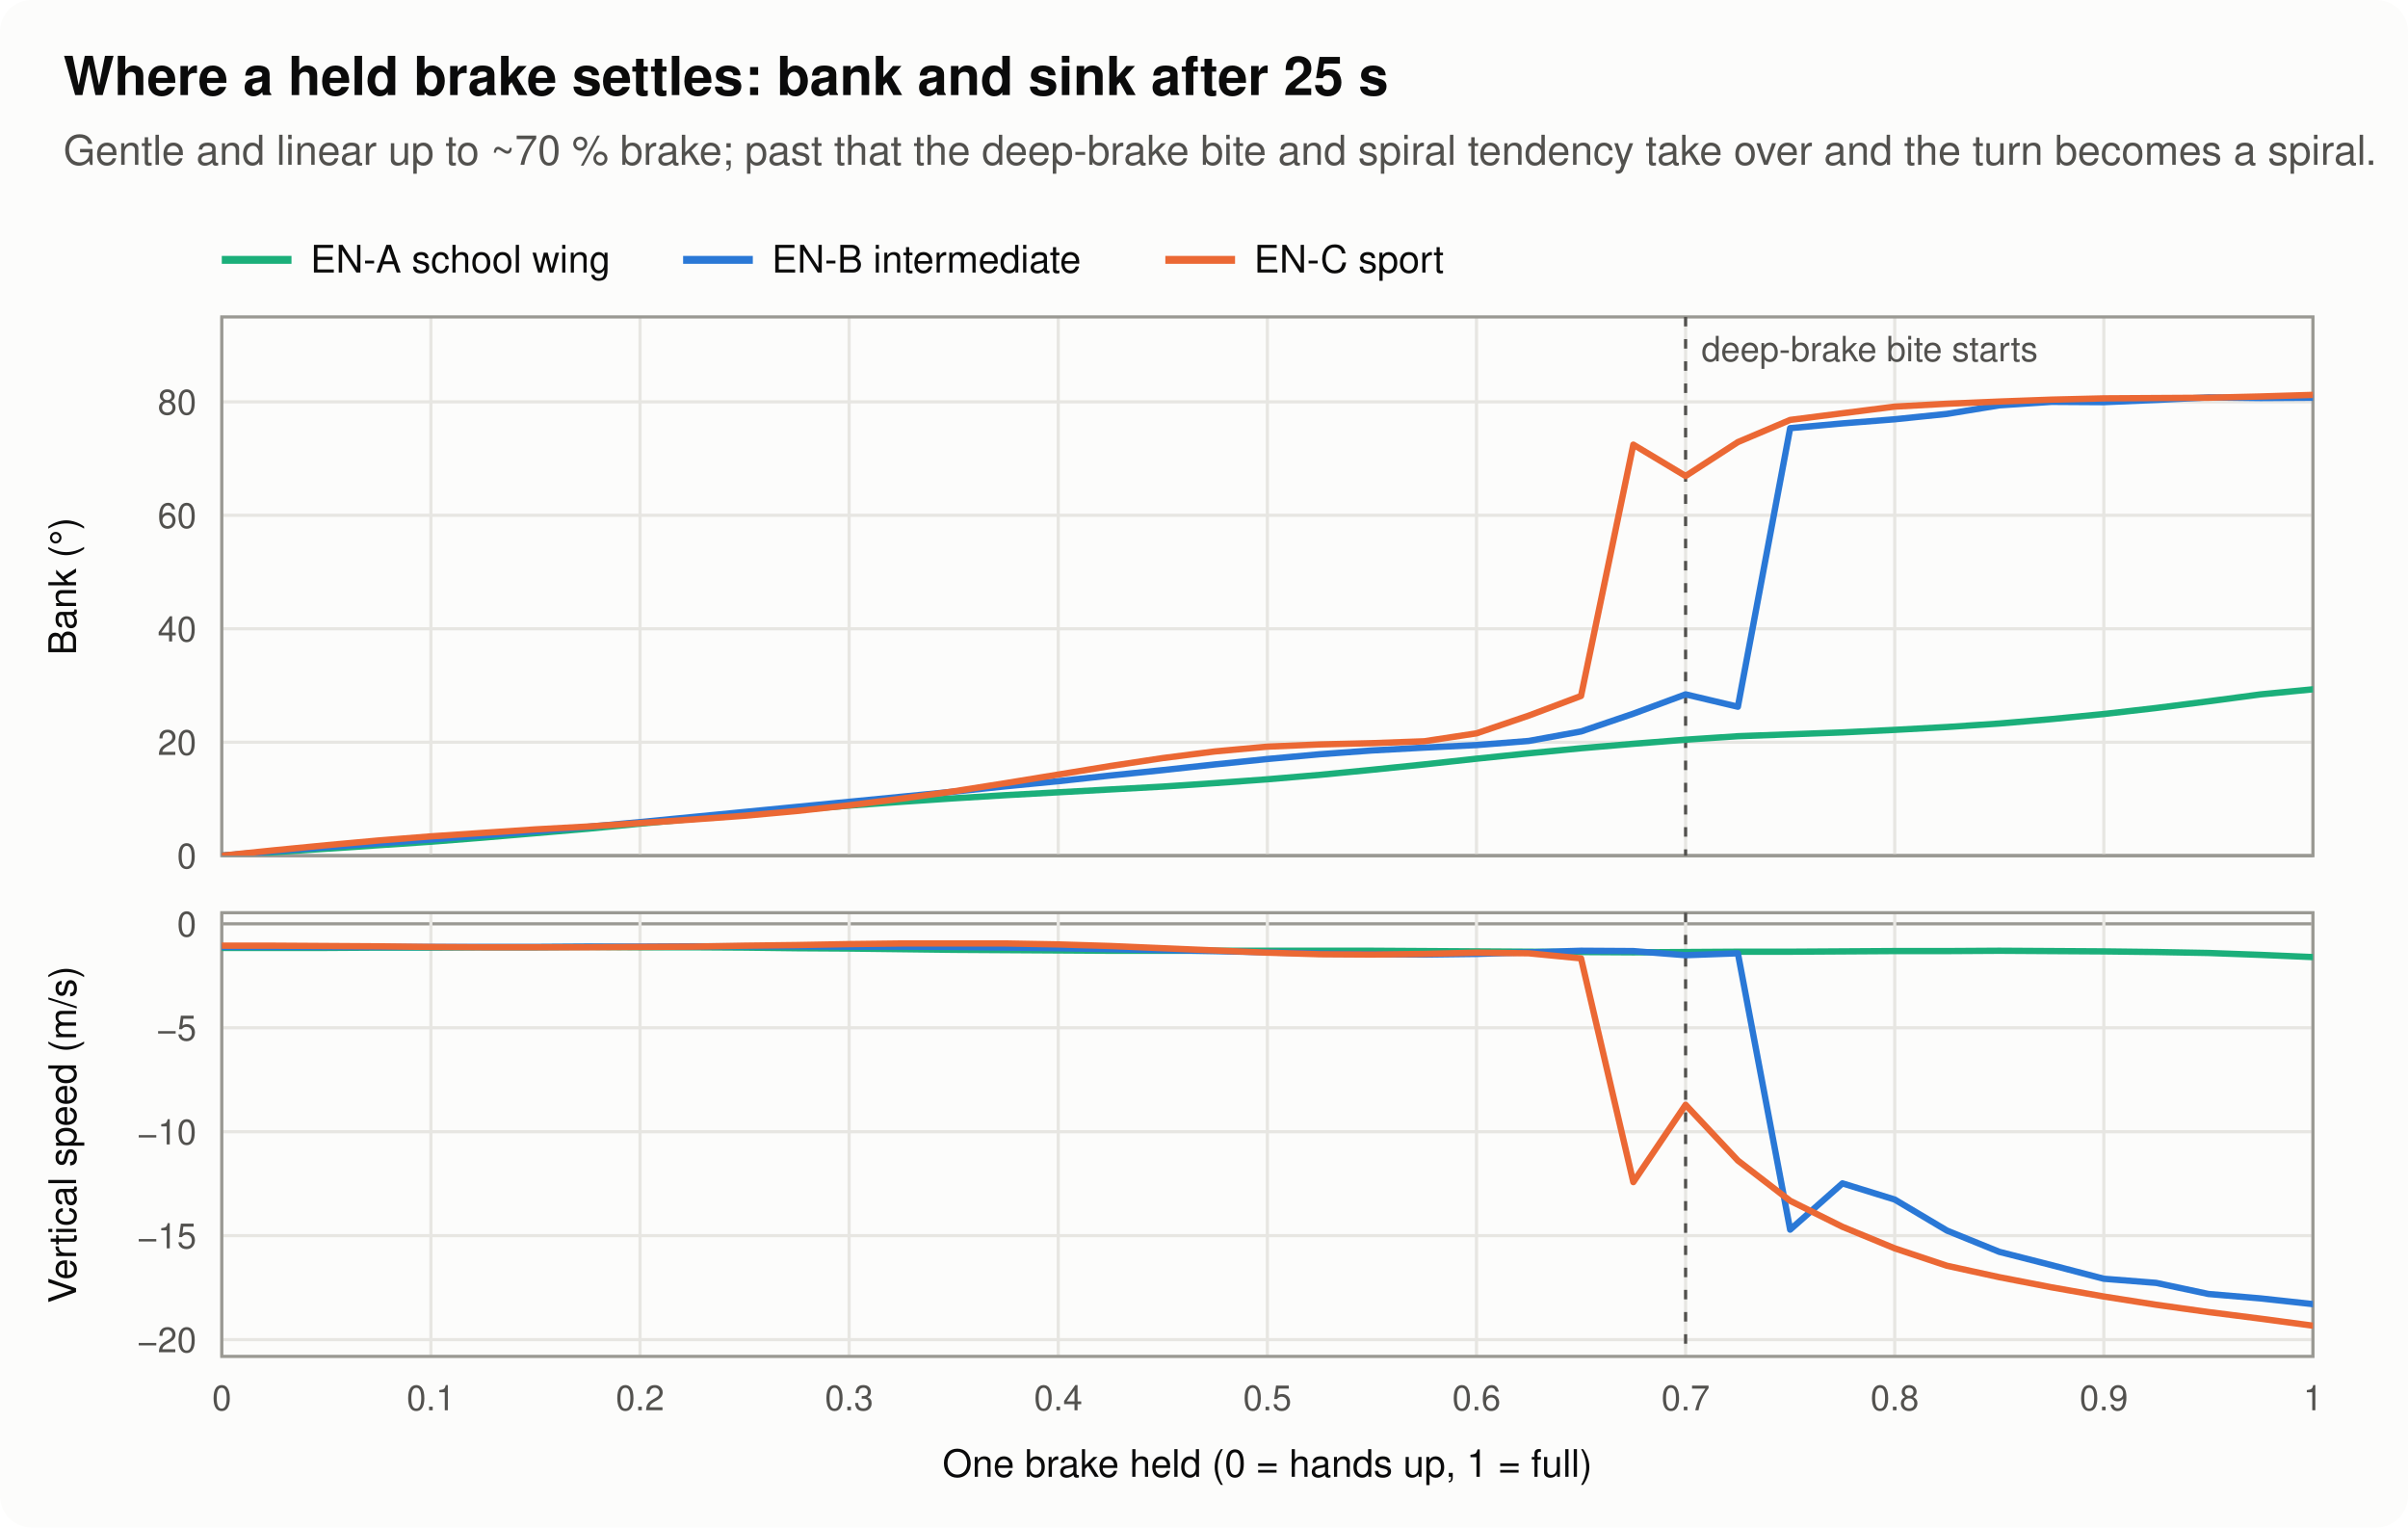
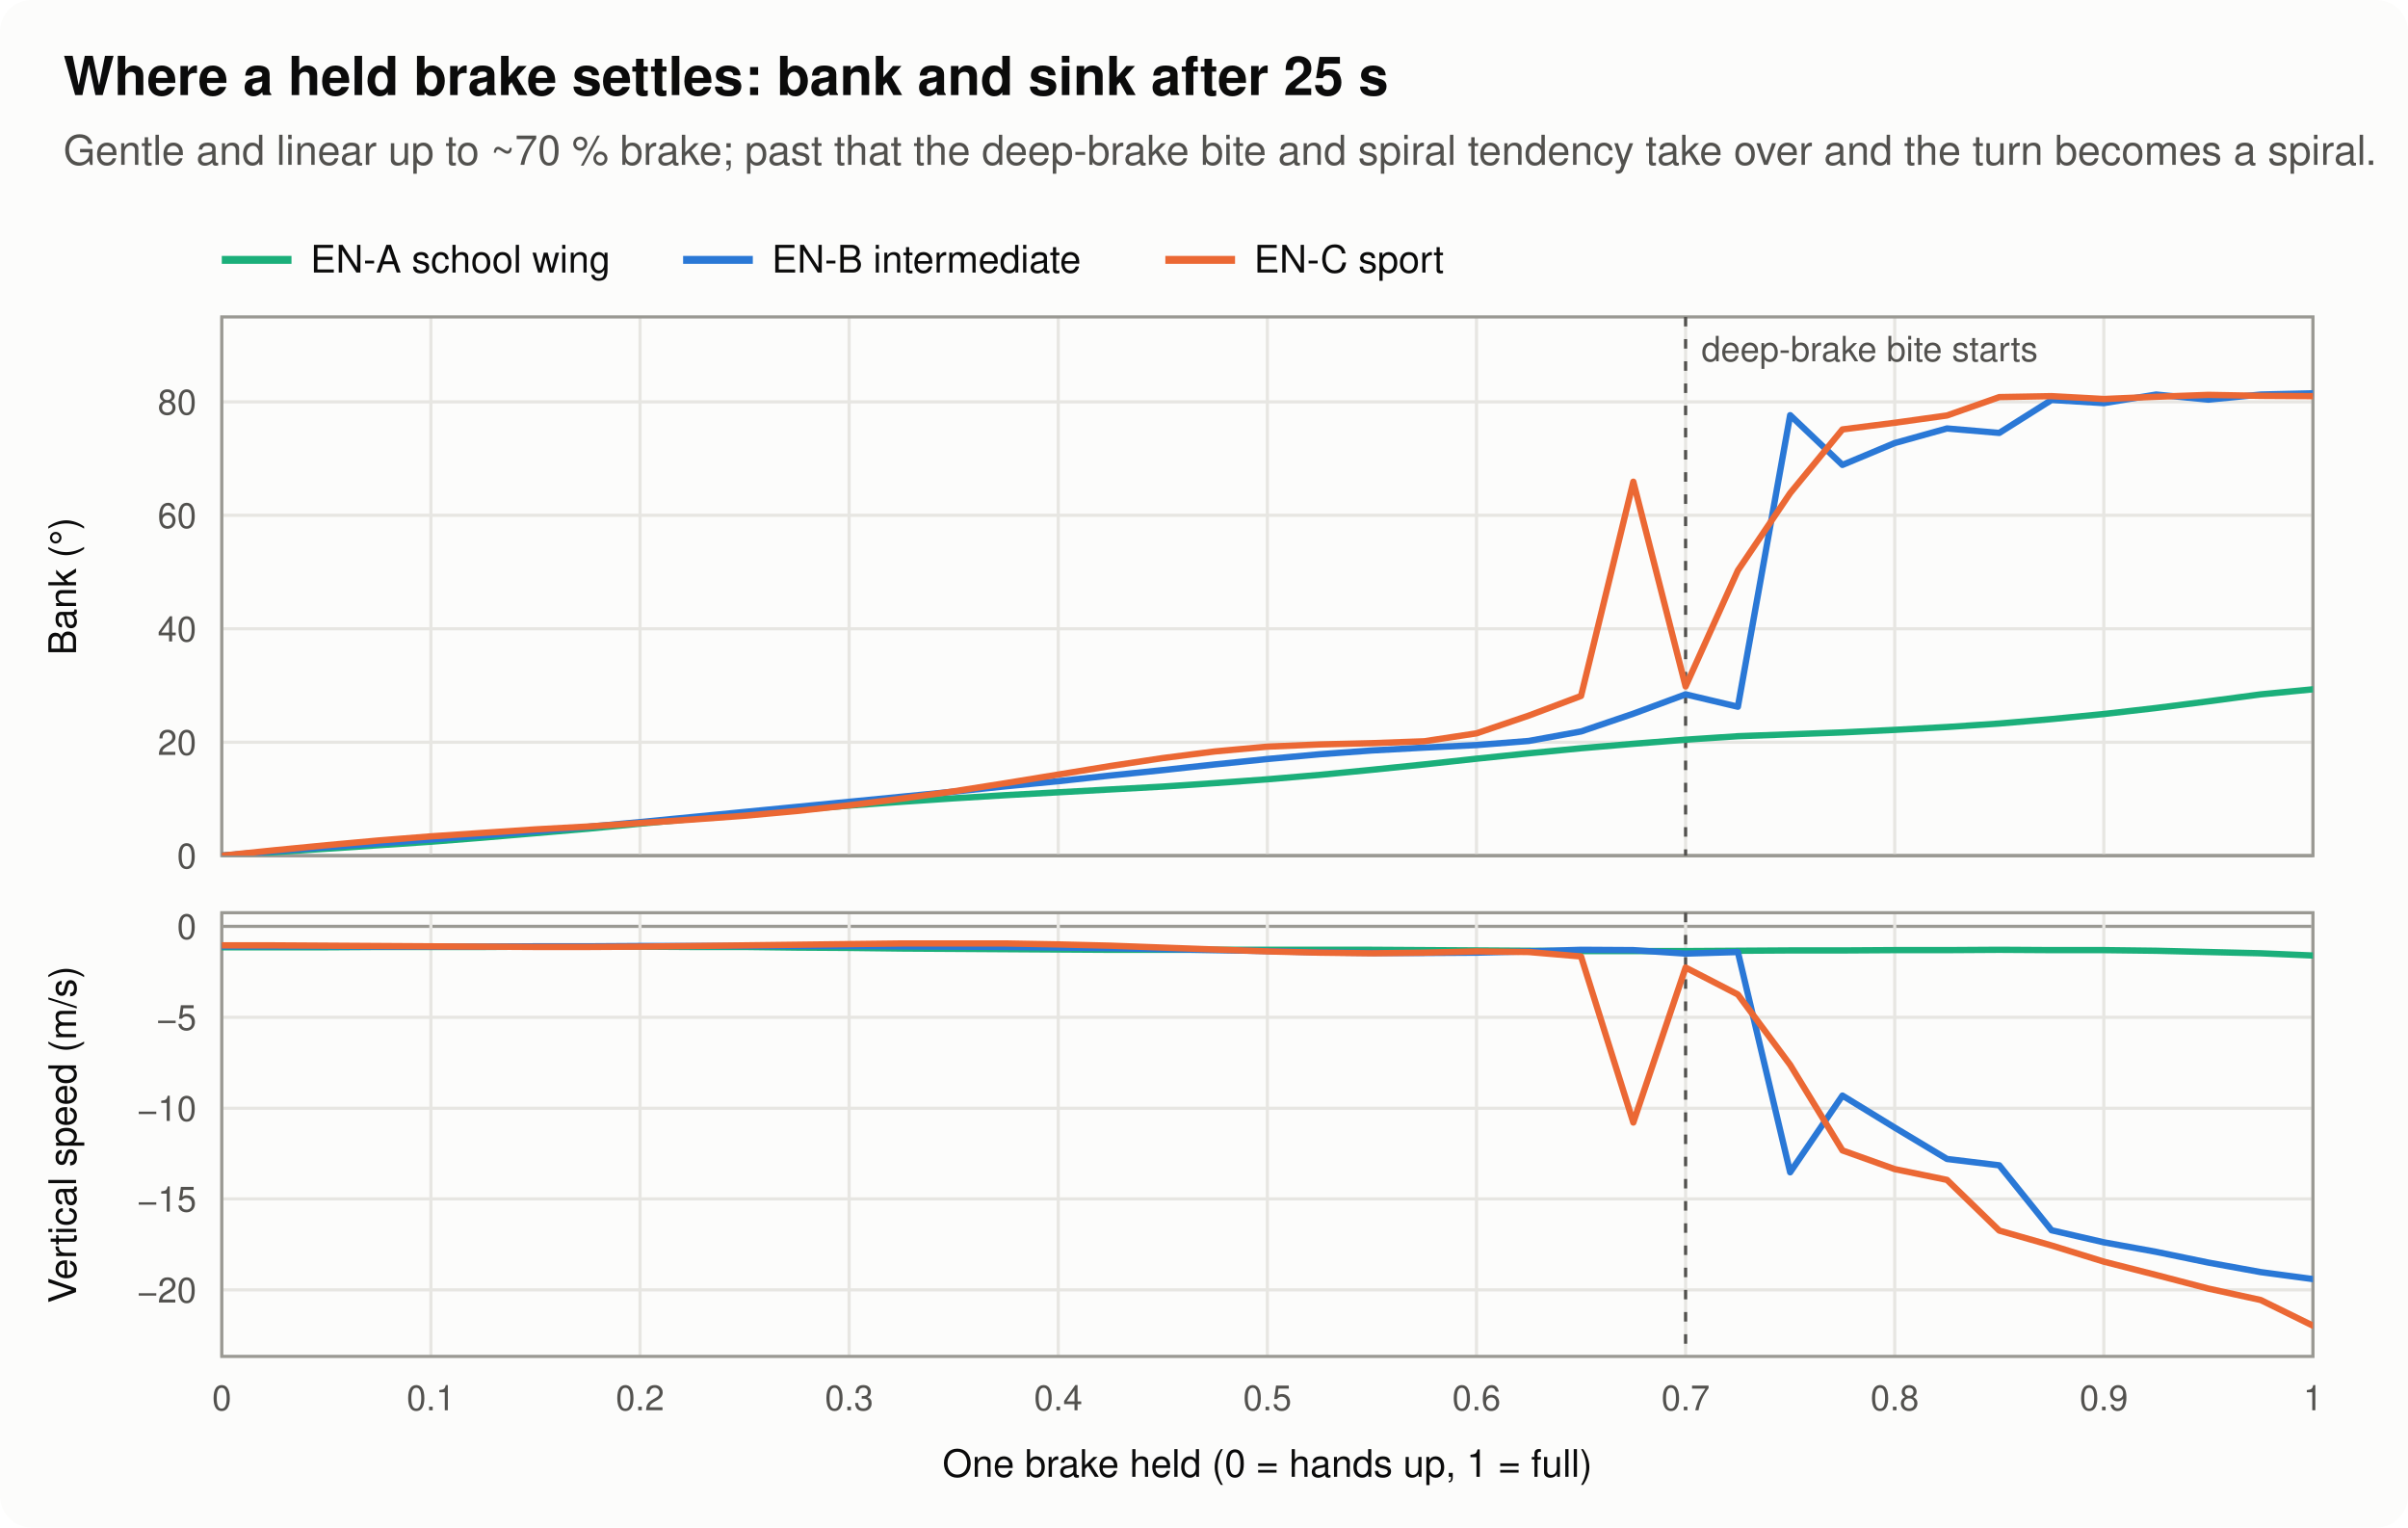
<svg xmlns="http://www.w3.org/2000/svg" width="760" height="482" viewBox="0 0 760 482" font-family="-apple-system, 'Segoe UI', Helvetica, Arial, sans-serif" role="img" aria-label="Where a held brake settles: bank and sink after 25 s">
  <rect width="100%" height="100%" rx="10" fill="#fcfcfb" />
  <text x="20" y="30" font-size="17" font-weight="600" fill="#0b0b0b">Where a held brake settles: bank and sink after 25 s</text>
  <text x="20" y="52" font-size="13" fill="#52514e">Gentle and linear up to ~70 % brake; past that the deep-brake bite and spiral tendency take over and the turn becomes a spiral.</text>
  <line x1="70" y1="82" x2="92" y2="82" stroke="#1baf7a" stroke-width="2.5" />
  <text x="98" y="86" font-size="12" fill="#0b0b0b">EN-A school wing</text>
  <line x1="215.6" y1="82" x2="237.6" y2="82" stroke="#2a78d6" stroke-width="2.5" />
  <text x="243.6" y="86" font-size="12" fill="#0b0b0b">EN-B intermediate</text>
  <line x1="367.8" y1="82" x2="389.8" y2="82" stroke="#eb6834" stroke-width="2.5" />
  <text x="395.8" y="86" font-size="12" fill="#0b0b0b">EN-C sport</text>
  <clipPath id="clip0">
    <rect x="70" y="100" width="660" height="170" />
  </clipPath>
  <line x1="70" y1="270.0" x2="730" y2="270.0" stroke="#9a9993" stroke-width="1" />
  <text x="62" y="274" font-size="11" fill="#52514e" text-anchor="end">0</text>
  <line x1="70" y1="234.2" x2="730" y2="234.2" stroke="#e7e6e2" stroke-width="1" />
  <text x="62" y="238.2" font-size="11" fill="#52514e" text-anchor="end">20</text>
  <line x1="70" y1="198.4" x2="730" y2="198.4" stroke="#e7e6e2" stroke-width="1" />
  <text x="62" y="202.4" font-size="11" fill="#52514e" text-anchor="end">40</text>
  <line x1="70" y1="162.6" x2="730" y2="162.6" stroke="#e7e6e2" stroke-width="1" />
  <text x="62" y="166.6" font-size="11" fill="#52514e" text-anchor="end">60</text>
  <line x1="70" y1="126.8" x2="730" y2="126.8" stroke="#e7e6e2" stroke-width="1" />
  <text x="62" y="130.8" font-size="11" fill="#52514e" text-anchor="end">80</text>
  <line x1="70.0" y1="100" x2="70.0" y2="270" stroke="#e7e6e2" stroke-width="1" />
  <line x1="136.0" y1="100" x2="136.0" y2="270" stroke="#e7e6e2" stroke-width="1" />
  <line x1="202.0" y1="100" x2="202.0" y2="270" stroke="#e7e6e2" stroke-width="1" />
  <line x1="268.0" y1="100" x2="268.0" y2="270" stroke="#e7e6e2" stroke-width="1" />
  <line x1="334.0" y1="100" x2="334.0" y2="270" stroke="#e7e6e2" stroke-width="1" />
  <line x1="400.0" y1="100" x2="400.0" y2="270" stroke="#e7e6e2" stroke-width="1" />
  <line x1="466.0" y1="100" x2="466.0" y2="270" stroke="#e7e6e2" stroke-width="1" />
  <line x1="532.0" y1="100" x2="532.0" y2="270" stroke="#e7e6e2" stroke-width="1" />
  <line x1="598.0" y1="100" x2="598.0" y2="270" stroke="#e7e6e2" stroke-width="1" />
  <line x1="664.0" y1="100" x2="664.0" y2="270" stroke="#e7e6e2" stroke-width="1" />
  <line x1="730.0" y1="100" x2="730.0" y2="270" stroke="#e7e6e2" stroke-width="1" />
  <rect x="70" y="100" width="660" height="170" fill="none" stroke="#9a9993" stroke-width="1" />
  <text transform="translate(24 185) rotate(-90)" font-size="12" fill="#0b0b0b" text-anchor="middle">Bank (°)</text>
  <line x1="532.0" y1="100" x2="532.0" y2="270" stroke="#52514e" stroke-width="1" stroke-dasharray="3 4" />
  <text x="537" y="114" font-size="11" fill="#52514e">deep-brake bite starts</text>
  <polyline clip-path="url(#clip0)" points="70.0,270.0 86.5,268.9 103.0,267.8 119.5,266.7 136.0,265.6 152.5,264.3 169.0,262.9 185.5,261.5 202.0,259.9 218.5,258.4 235.0,256.9 251.5,255.5 268.0,254.2 284.5,253.0 301.0,251.9 317.5,250.9 334.0,250.0 350.5,249.1 367.0,248.2 383.5,247.1 400.0,245.9 416.5,244.5 433.0,242.9 449.5,241.2 466.0,239.4 482.5,237.7 499.0,236.1 515.5,234.7 532.0,233.4 548.5,232.3 565.0,231.7 581.5,231.1 598.0,230.3 614.5,229.4 631.0,228.3 647.5,226.9 664.0,225.3 680.5,223.4 697.0,221.3 713.5,219.1 730.0,217.5" fill="none" stroke="#1baf7a" stroke-width="2" stroke-linejoin="round" stroke-linecap="round" />
-   <polyline clip-path="url(#clip0)" points="70.0,270.0 86.5,268.6 103.0,267.3 119.5,266.1 136.0,264.9 152.5,263.6 169.0,262.3 185.5,260.9 202.0,259.4 218.5,257.8 235.0,256.2 251.5,254.6 268.0,253.0 284.5,251.4 301.0,249.8 317.5,248.1 334.0,246.5 350.5,244.7 367.0,243.0 383.5,241.2 400.0,239.5 416.5,238.0 433.0,236.8 449.5,235.9 466.0,235.1 482.5,233.8 499.0,230.8 515.5,225.2 532.0,219.1 548.5,223.0 565.0,135.1 581.5,133.6 598.0,132.3 614.5,130.6 631.0,127.9 647.5,126.8 664.0,126.9 680.5,126.2 697.0,125.4 713.5,125.6 730.0,125.5" fill="none" stroke="#2a78d6" stroke-width="2" stroke-linejoin="round" stroke-linecap="round" />
-   <polyline clip-path="url(#clip0)" points="70.0,270.0 86.5,268.3 103.0,266.7 119.5,265.2 136.0,263.9 152.5,262.8 169.0,261.7 185.5,260.8 202.0,259.7 218.5,258.6 235.0,257.4 251.5,255.9 268.0,254.1 284.5,252.0 301.0,249.7 317.5,247.1 334.0,244.4 350.5,241.7 367.0,239.2 383.5,237.1 400.0,235.6 416.5,234.9 433.0,234.5 449.5,233.9 466.0,231.4 482.5,225.8 499.0,219.6 515.5,140.3 532.0,150.2 548.5,139.5 565.0,132.5 581.5,130.4 598.0,128.3 614.5,127.4 631.0,126.7 647.5,126.1 664.0,125.7 680.5,125.6 697.0,125.5 713.5,125.1 730.0,124.6" fill="none" stroke="#eb6834" stroke-width="2" stroke-linejoin="round" stroke-linecap="round" />
+   <polyline clip-path="url(#clip0)" points="70.0,270.0 86.5,268.6 103.0,267.3 119.5,266.1 136.0,264.9 152.5,263.6 169.0,262.3 185.5,260.9 202.0,259.4 218.5,257.8 235.0,256.2 251.5,254.6 268.0,253.0 284.5,251.4 301.0,249.8 317.5,248.1 334.0,246.5 350.5,244.7 367.0,243.0 383.5,241.2 400.0,239.5 416.5,238.0 433.0,236.8 449.5,235.9 466.0,235.1 482.5,233.8 499.0,230.8 515.5,225.2 532.0,219.1 548.5,223.0 565.0,131.0 581.5,146.7 598.0,139.8 614.5,135.2 631.0,136.6 647.5,126.2 664.0,127.2 680.5,124.5 697.0,126.1 713.5,124.5 730.0,124.1" fill="none" stroke="#2a78d6" stroke-width="2" stroke-linejoin="round" stroke-linecap="round" />
+   <polyline clip-path="url(#clip0)" points="70.0,270.0 86.5,268.3 103.0,266.7 119.5,265.2 136.0,263.9 152.5,262.8 169.0,261.7 185.5,260.8 202.0,259.7 218.5,258.6 235.0,257.4 251.5,255.9 268.0,254.1 284.5,252.0 301.0,249.7 317.5,247.1 334.0,244.4 350.5,241.7 367.0,239.2 383.5,237.1 400.0,235.6 416.5,234.9 433.0,234.5 449.5,233.9 466.0,231.4 482.5,225.8 499.0,219.6 515.5,152.0 532.0,216.6 548.5,180.0 565.0,155.6 581.5,135.5 598.0,133.4 614.5,131.1 631.0,125.3 647.5,125.0 664.0,125.9 680.5,125.2 697.0,124.6 713.5,124.9 730.0,125.0" fill="none" stroke="#eb6834" stroke-width="2" stroke-linejoin="round" stroke-linecap="round" />
  <clipPath id="clip1">
    <rect x="70" y="288" width="660" height="140" />
  </clipPath>
-   <line x1="70" y1="422.7" x2="730" y2="422.7" stroke="#e7e6e2" stroke-width="1" />
-   <text x="62" y="426.7" font-size="11" fill="#52514e" text-anchor="end">−20</text>
-   <line x1="70" y1="389.9" x2="730" y2="389.9" stroke="#e7e6e2" stroke-width="1" />
-   <text x="62" y="393.9" font-size="11" fill="#52514e" text-anchor="end">−15</text>
-   <line x1="70" y1="357.1" x2="730" y2="357.1" stroke="#e7e6e2" stroke-width="1" />
-   <text x="62" y="361.1" font-size="11" fill="#52514e" text-anchor="end">−10</text>
-   <line x1="70" y1="324.3" x2="730" y2="324.3" stroke="#e7e6e2" stroke-width="1" />
-   <text x="62" y="328.3" font-size="11" fill="#52514e" text-anchor="end">−5</text>
-   <line x1="70" y1="291.5" x2="730" y2="291.5" stroke="#9a9993" stroke-width="1" />
-   <text x="62" y="295.5" font-size="11" fill="#52514e" text-anchor="end">0</text>
+   <line x1="70" y1="407.0" x2="730" y2="407.0" stroke="#e7e6e2" stroke-width="1" />
+   <text x="62" y="411" font-size="11" fill="#52514e" text-anchor="end">−20</text>
+   <line x1="70" y1="378.3" x2="730" y2="378.3" stroke="#e7e6e2" stroke-width="1" />
+   <text x="62" y="382.3" font-size="11" fill="#52514e" text-anchor="end">−15</text>
+   <line x1="70" y1="349.7" x2="730" y2="349.7" stroke="#e7e6e2" stroke-width="1" />
+   <text x="62" y="353.7" font-size="11" fill="#52514e" text-anchor="end">−10</text>
+   <line x1="70" y1="321.0" x2="730" y2="321.0" stroke="#e7e6e2" stroke-width="1" />
+   <text x="62" y="325" font-size="11" fill="#52514e" text-anchor="end">−5</text>
+   <line x1="70" y1="292.3" x2="730" y2="292.3" stroke="#9a9993" stroke-width="1" />
+   <text x="62" y="296.3" font-size="11" fill="#52514e" text-anchor="end">0</text>
  <line x1="70.0" y1="288" x2="70.0" y2="428" stroke="#e7e6e2" stroke-width="1" />
  <text x="70.0" y="445" font-size="11" fill="#52514e" text-anchor="middle">0</text>
  <line x1="136.0" y1="288" x2="136.0" y2="428" stroke="#e7e6e2" stroke-width="1" />
  <text x="136.0" y="445" font-size="11" fill="#52514e" text-anchor="middle">0.1</text>
  <line x1="202.0" y1="288" x2="202.0" y2="428" stroke="#e7e6e2" stroke-width="1" />
  <text x="202.0" y="445" font-size="11" fill="#52514e" text-anchor="middle">0.2</text>
  <line x1="268.0" y1="288" x2="268.0" y2="428" stroke="#e7e6e2" stroke-width="1" />
  <text x="268.0" y="445" font-size="11" fill="#52514e" text-anchor="middle">0.3</text>
  <line x1="334.0" y1="288" x2="334.0" y2="428" stroke="#e7e6e2" stroke-width="1" />
  <text x="334.0" y="445" font-size="11" fill="#52514e" text-anchor="middle">0.4</text>
  <line x1="400.0" y1="288" x2="400.0" y2="428" stroke="#e7e6e2" stroke-width="1" />
  <text x="400.0" y="445" font-size="11" fill="#52514e" text-anchor="middle">0.5</text>
  <line x1="466.0" y1="288" x2="466.0" y2="428" stroke="#e7e6e2" stroke-width="1" />
  <text x="466.0" y="445" font-size="11" fill="#52514e" text-anchor="middle">0.6</text>
  <line x1="532.0" y1="288" x2="532.0" y2="428" stroke="#e7e6e2" stroke-width="1" />
  <text x="532.0" y="445" font-size="11" fill="#52514e" text-anchor="middle">0.7</text>
  <line x1="598.0" y1="288" x2="598.0" y2="428" stroke="#e7e6e2" stroke-width="1" />
  <text x="598.0" y="445" font-size="11" fill="#52514e" text-anchor="middle">0.8</text>
  <line x1="664.0" y1="288" x2="664.0" y2="428" stroke="#e7e6e2" stroke-width="1" />
  <text x="664.0" y="445" font-size="11" fill="#52514e" text-anchor="middle">0.9</text>
  <line x1="730.0" y1="288" x2="730.0" y2="428" stroke="#e7e6e2" stroke-width="1" />
  <text x="730.0" y="445" font-size="11" fill="#52514e" text-anchor="middle">1</text>
  <rect x="70" y="288" width="660" height="140" fill="none" stroke="#9a9993" stroke-width="1" />
  <text transform="translate(24 358) rotate(-90)" font-size="12" fill="#0b0b0b" text-anchor="middle">Vertical speed (m/s)</text>
  <line x1="532.0" y1="288" x2="532.0" y2="428" stroke="#52514e" stroke-width="1" stroke-dasharray="3 4" />
-   <polyline clip-path="url(#clip1)" points="70.0,299.1 86.5,299.1 103.0,299.1 119.5,299.0 136.0,299.0 152.5,298.9 169.0,298.9 185.5,298.8 202.0,298.9 218.5,298.9 235.0,299.0 251.5,299.2 268.0,299.3 284.5,299.5 301.0,299.7 317.5,299.8 334.0,299.9 350.5,300.0 367.0,300.0 383.5,300.0 400.0,300.0 416.5,300.0 433.0,300.0 449.5,300.1 466.0,300.2 482.5,300.3 499.0,300.4 515.5,300.5 532.0,300.4 548.5,300.3 565.0,300.3 581.5,300.2 598.0,300.1 614.5,300.1 631.0,300.0 647.5,300.1 664.0,300.2 680.5,300.4 697.0,300.7 713.5,301.3 730.0,302.0" fill="none" stroke="#1baf7a" stroke-width="2" stroke-linejoin="round" stroke-linecap="round" />
-   <polyline clip-path="url(#clip1)" points="70.0,298.8 86.5,298.8 103.0,298.8 119.5,298.8 136.0,298.8 152.5,298.8 169.0,298.8 185.5,298.7 202.0,298.7 218.5,298.6 235.0,298.6 251.5,298.6 268.0,298.7 284.5,298.7 301.0,298.8 317.5,299.0 334.0,299.2 350.5,299.5 367.0,299.8 383.5,300.1 400.0,300.5 416.5,300.9 433.0,301.1 449.5,301.2 466.0,301.0 482.5,300.5 499.0,300.0 515.5,300.1 532.0,301.4 548.5,300.8 565.0,388.0 581.5,373.4 598.0,378.5 614.5,388.3 631.0,395.0 647.5,399.2 664.0,403.5 680.5,404.8 697.0,408.3 713.5,409.7 730.0,411.5" fill="none" stroke="#2a78d6" stroke-width="2" stroke-linejoin="round" stroke-linecap="round" />
-   <polyline clip-path="url(#clip1)" points="70.0,298.4 86.5,298.4 103.0,298.5 119.5,298.6 136.0,298.8 152.5,298.9 169.0,298.9 185.5,298.9 202.0,298.8 218.5,298.7 235.0,298.4 251.5,298.2 268.0,297.9 284.5,297.7 301.0,297.7 317.5,297.7 334.0,298.0 350.5,298.5 367.0,299.2 383.5,299.9 400.0,300.6 416.5,301.1 433.0,301.2 449.5,301.0 466.0,300.6 482.5,300.8 499.0,302.4 515.5,373.0 532.0,348.6 548.5,366.2 565.0,378.9 581.5,387.1 598.0,393.9 614.5,399.4 631.0,403.0 647.5,406.2 664.0,409.1 680.5,411.7 697.0,414.0 713.5,416.1 730.0,418.3" fill="none" stroke="#eb6834" stroke-width="2" stroke-linejoin="round" stroke-linecap="round" />
+   <polyline clip-path="url(#clip1)" points="70.0,298.9 86.5,298.9 103.0,298.9 119.5,298.8 136.0,298.8 152.5,298.8 169.0,298.7 185.5,298.7 202.0,298.7 218.5,298.8 235.0,298.8 251.5,299.0 268.0,299.1 284.5,299.3 301.0,299.4 317.5,299.5 334.0,299.6 350.5,299.7 367.0,299.7 383.5,299.7 400.0,299.7 416.5,299.7 433.0,299.7 449.5,299.8 466.0,299.9 482.5,300.0 499.0,300.1 515.5,300.1 532.0,300.1 548.5,300.0 565.0,299.9 581.5,299.9 598.0,299.8 614.5,299.8 631.0,299.7 647.5,299.8 664.0,299.8 680.5,300.0 697.0,300.4 713.5,300.8 730.0,301.5" fill="none" stroke="#1baf7a" stroke-width="2" stroke-linejoin="round" stroke-linecap="round" />
+   <polyline clip-path="url(#clip1)" points="70.0,298.6 86.5,298.6 103.0,298.6 119.5,298.7 136.0,298.7 152.5,298.7 169.0,298.6 185.5,298.6 202.0,298.5 218.5,298.5 235.0,298.5 251.5,298.5 268.0,298.5 284.5,298.6 301.0,298.7 317.5,298.8 334.0,299.0 350.5,299.2 367.0,299.5 383.5,299.8 400.0,300.1 416.5,300.5 433.0,300.7 449.5,300.7 466.0,300.6 482.5,300.2 499.0,299.7 515.5,299.8 532.0,300.9 548.5,300.4 565.0,369.9 581.5,345.7 598.0,355.8 614.5,365.7 631.0,367.7 647.5,388.2 664.0,392.0 680.5,395.0 697.0,398.4 713.5,401.4 730.0,403.6" fill="none" stroke="#2a78d6" stroke-width="2" stroke-linejoin="round" stroke-linecap="round" />
+   <polyline clip-path="url(#clip1)" points="70.0,298.3 86.5,298.3 103.0,298.4 119.5,298.5 136.0,298.6 152.5,298.7 169.0,298.8 185.5,298.8 202.0,298.7 218.5,298.5 235.0,298.3 251.5,298.1 268.0,297.9 284.5,297.7 301.0,297.7 317.5,297.7 334.0,298.0 350.5,298.4 367.0,299.0 383.5,299.6 400.0,300.2 416.5,300.6 433.0,300.8 449.5,300.6 466.0,300.2 482.5,300.4 499.0,301.8 515.5,354.2 532.0,305.3 548.5,313.8 565.0,336.0 581.5,363.0 598.0,368.9 614.5,372.3 631.0,388.3 647.5,393.0 664.0,398.1 680.5,402.3 697.0,406.6 713.5,410.2 730.0,418.3" fill="none" stroke="#eb6834" stroke-width="2" stroke-linejoin="round" stroke-linecap="round" />
  <text x="400" y="466" font-size="12" fill="#0b0b0b" text-anchor="middle">One brake held (0 = hands up, 1 = full)</text>
</svg>
